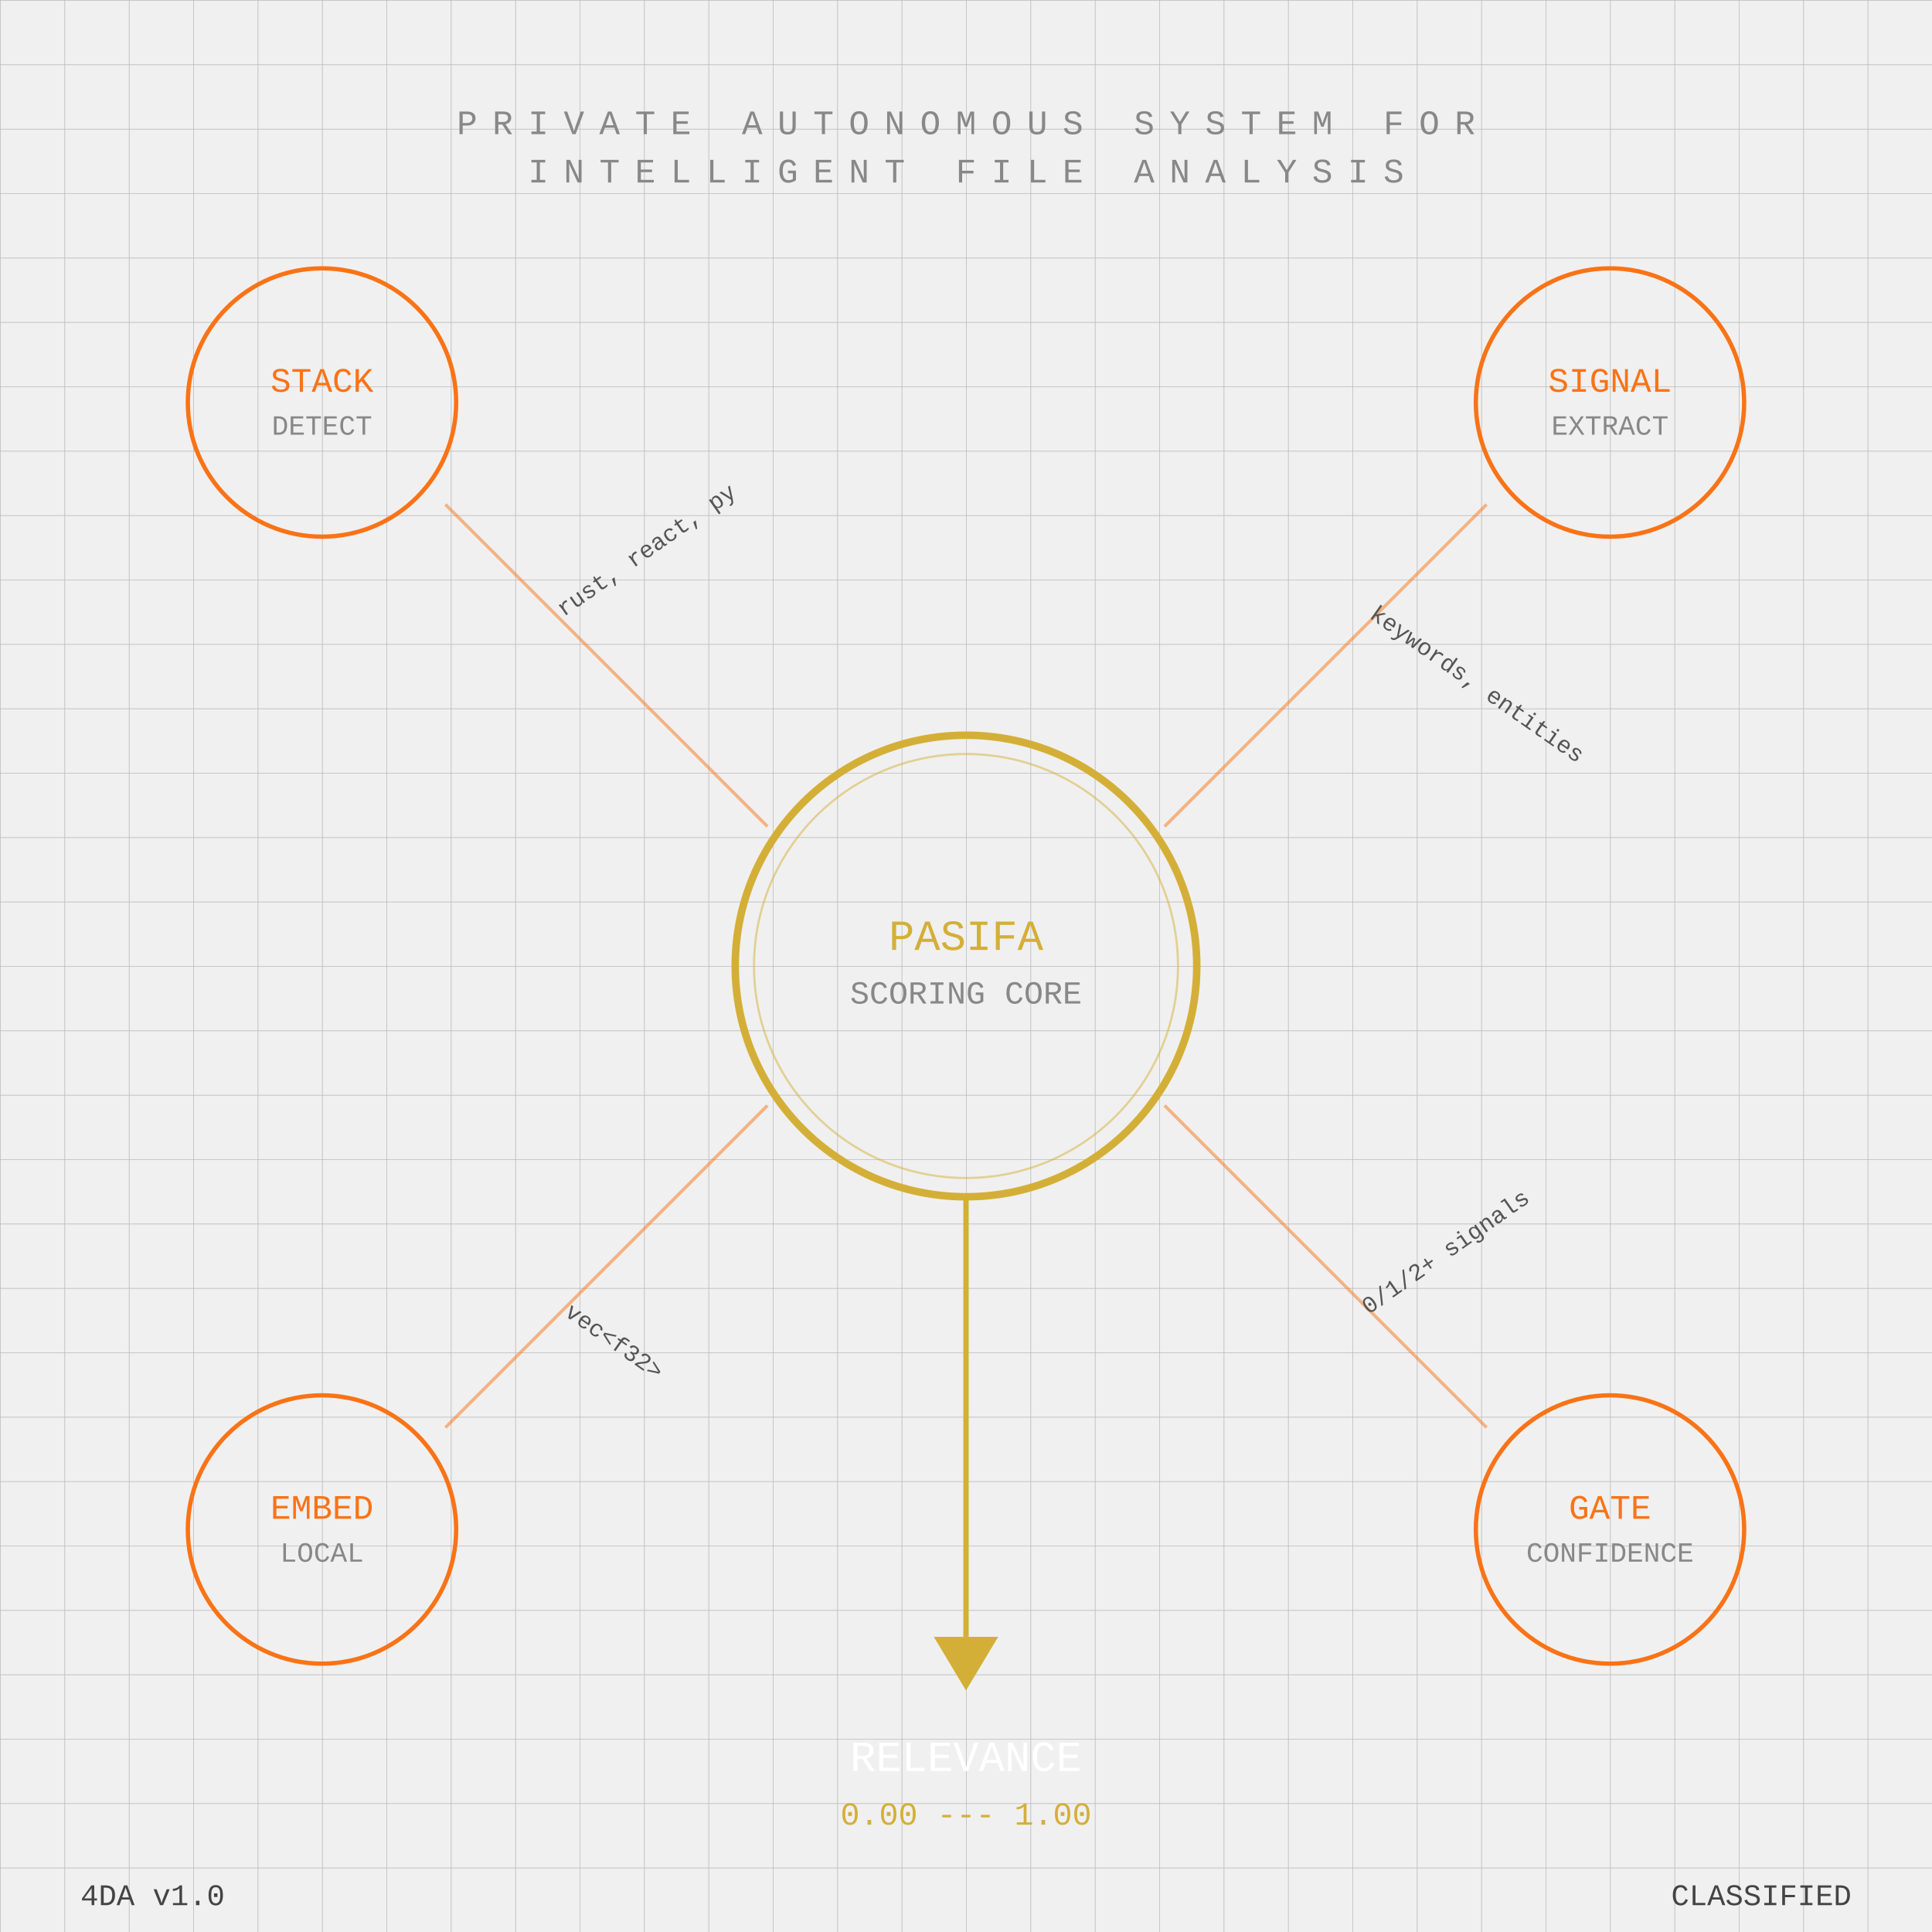
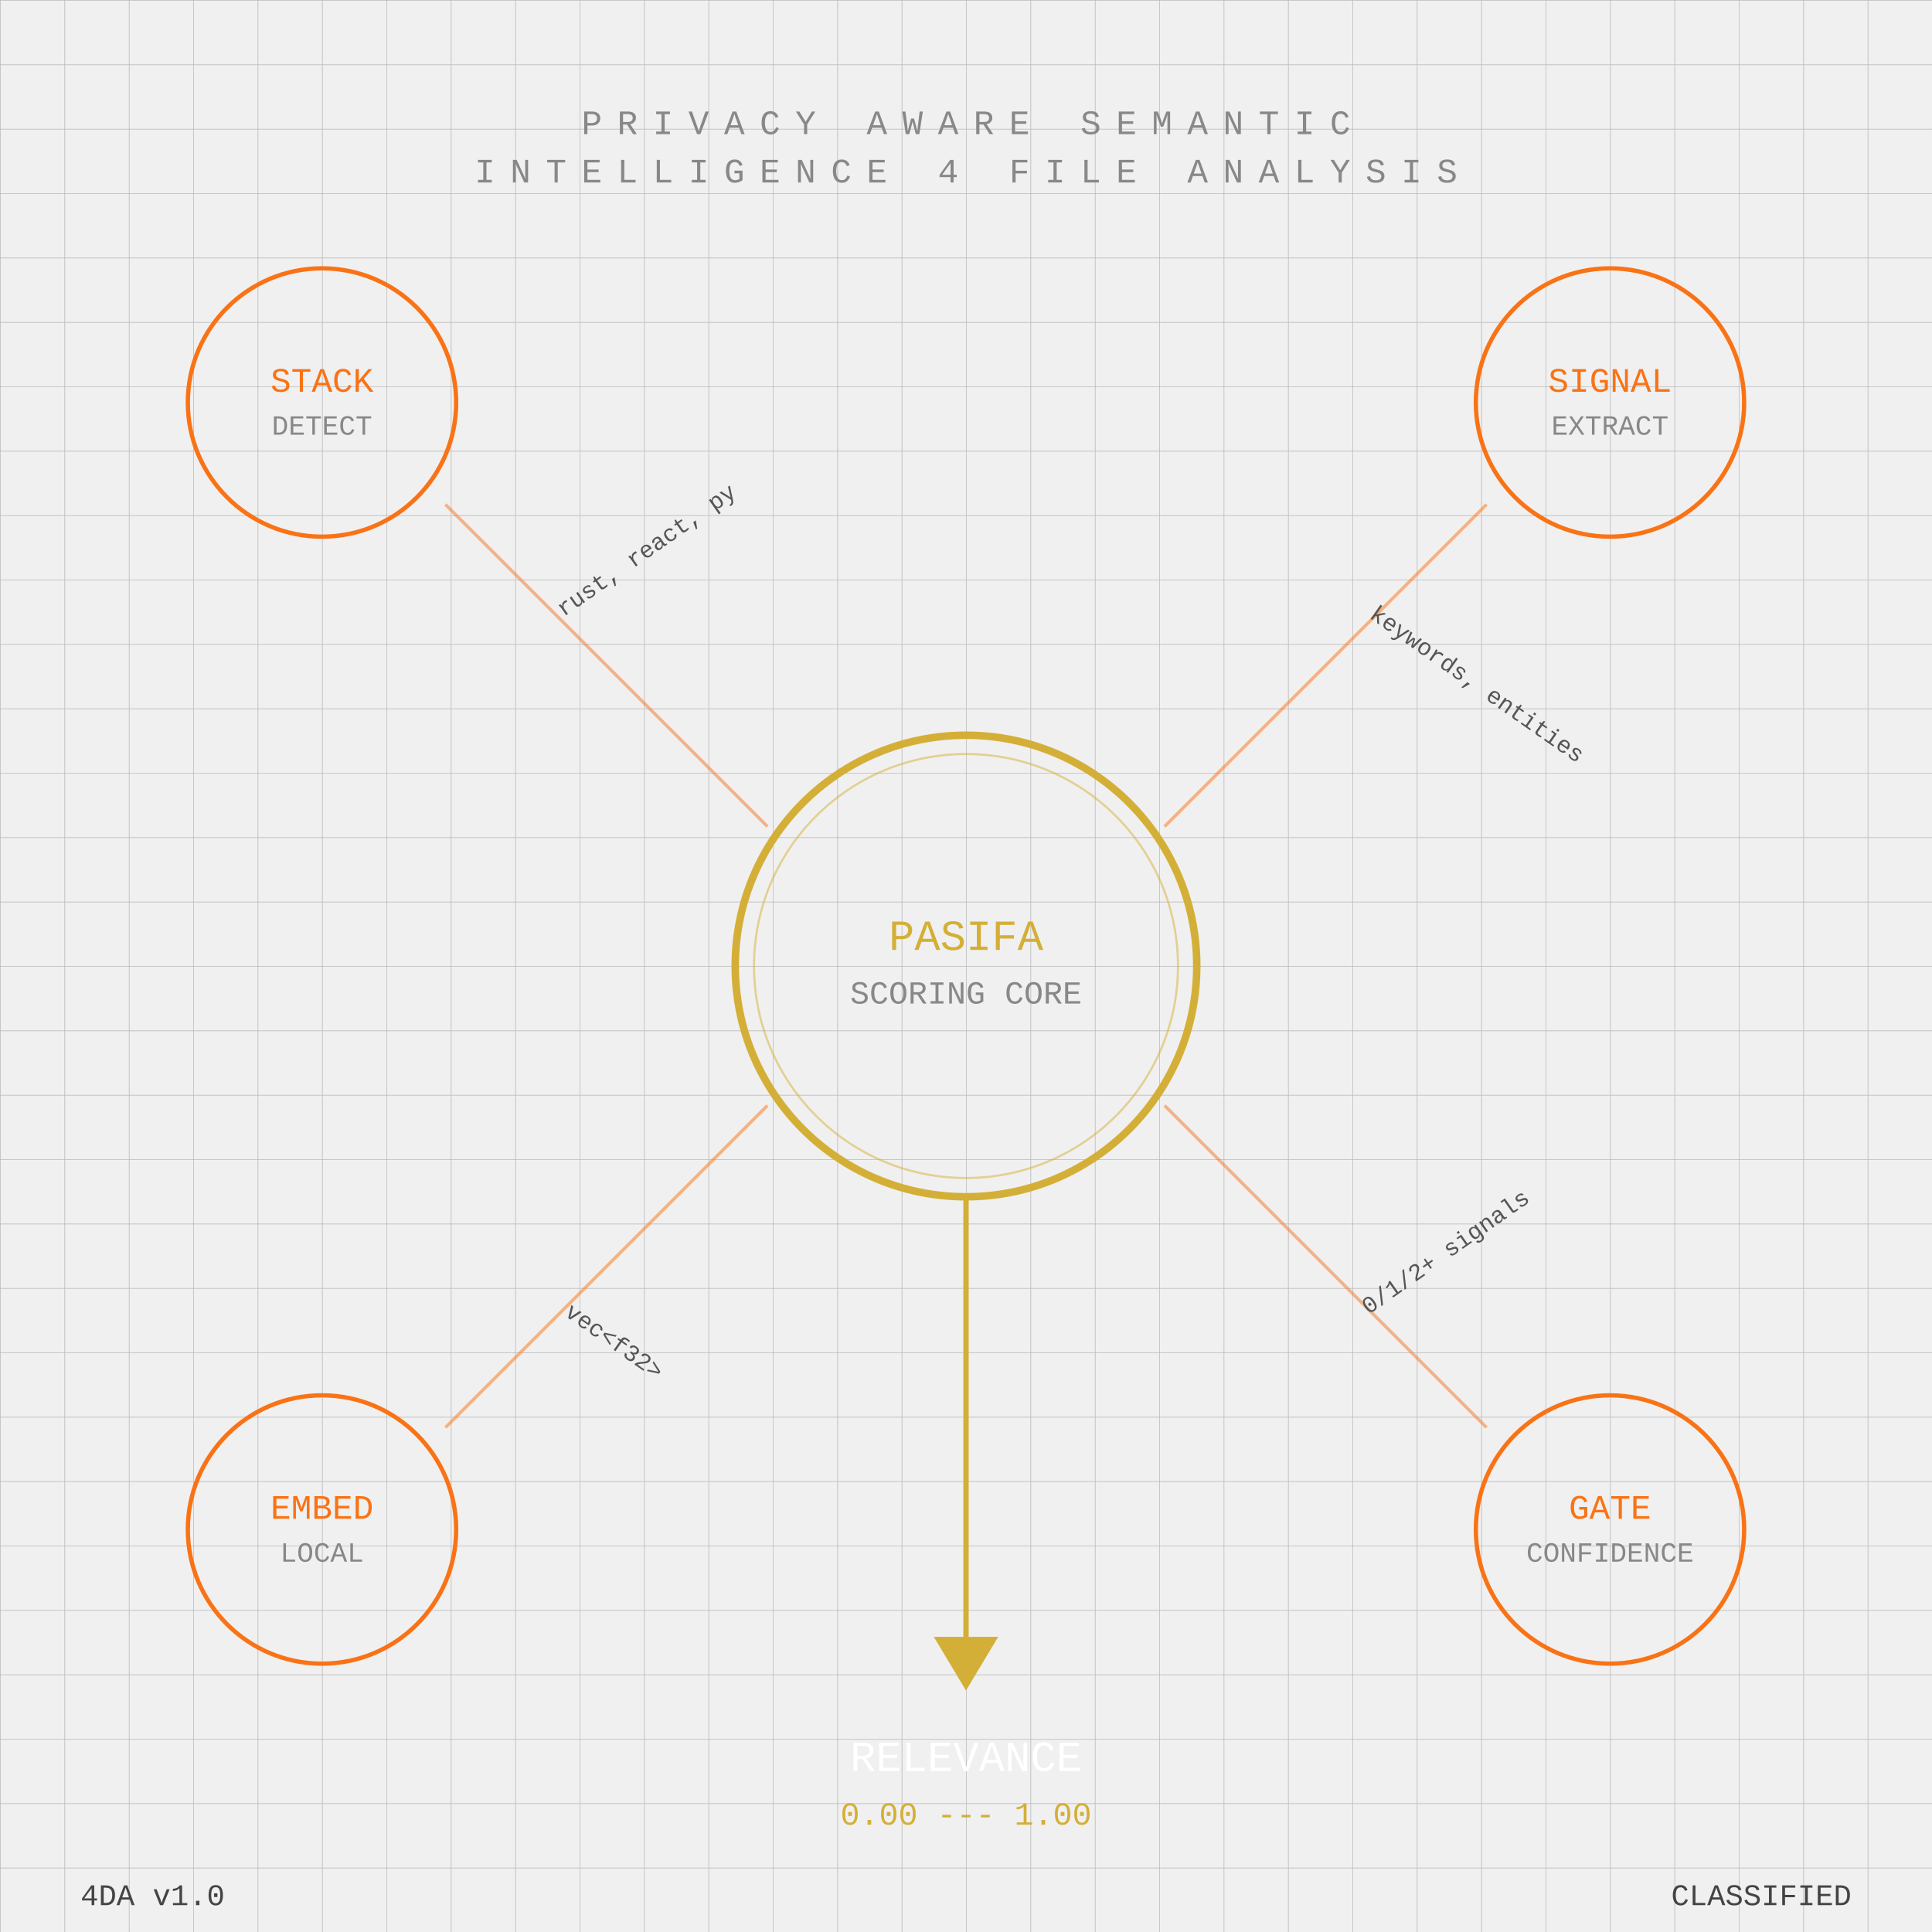
<svg xmlns="http://www.w3.org/2000/svg" viewBox="0 0 3600 3600" width="3600" height="3600">
  <defs>
    <pattern id="grid" width="120" height="120" patternUnits="userSpaceOnUse">
      <path d="M 120 0 L 0 0 0 120" fill="none" stroke="#2A2A2A" stroke-width="2" />
    </pattern>
  </defs>
  <rect width="3600" height="3600" fill="url(#grid)" opacity="0.3" />
-   <text x="1800" y="250" text-anchor="middle" font-family="'Courier New', monospace" font-size="64" letter-spacing="28" fill="#888888">PRIVATE AUTONOMOUS SYSTEM FOR</text>
-   <text x="1800" y="340" text-anchor="middle" font-family="'Courier New', monospace" font-size="64" letter-spacing="28" fill="#888888">INTELLIGENT FILE ANALYSIS</text>
+   <text x="1800" y="250" text-anchor="middle" font-family="'Courier New', monospace" font-size="64" letter-spacing="28" fill="#888888">PRIVACY AWARE SEMANTIC</text>
+   <text x="1800" y="340" text-anchor="middle" font-family="'Courier New', monospace" font-size="64" letter-spacing="28" fill="#888888">INTELLIGENCE 4 FILE ANALYSIS</text>
  <circle cx="1800" cy="1800" r="430" fill="none" stroke="#D4AF37" stroke-width="14" />
  <circle cx="1800" cy="1800" r="395" fill="none" stroke="#D4AF37" stroke-width="4" opacity="0.5" />
  <text x="1800" y="1770" text-anchor="middle" font-family="'Courier New', monospace" font-size="80" fill="#D4AF37">PASIFA</text>
  <text x="1800" y="1870" text-anchor="middle" font-family="'Courier New', monospace" font-size="60" fill="#888888">SCORING CORE</text>
  <circle cx="600" cy="750" r="250" fill="none" stroke="#F97316" stroke-width="8" />
  <text x="600" y="730" text-anchor="middle" font-family="'Courier New', monospace" font-size="64" fill="#F97316">STACK</text>
  <text x="600" y="810" text-anchor="middle" font-family="'Courier New', monospace" font-size="52" fill="#888888">DETECT</text>
  <line x1="830" y1="940" x2="1430" y2="1540" stroke="#F97316" stroke-width="6" opacity="0.5" />
  <text x="1050" y="1150" font-family="'Courier New', monospace" font-size="44" fill="#555555" transform="rotate(-35 1050 1150)">rust, react, py</text>
  <circle cx="3000" cy="750" r="250" fill="none" stroke="#F97316" stroke-width="8" />
  <text x="3000" y="730" text-anchor="middle" font-family="'Courier New', monospace" font-size="64" fill="#F97316">SIGNAL</text>
  <text x="3000" y="810" text-anchor="middle" font-family="'Courier New', monospace" font-size="52" fill="#888888">EXTRACT</text>
  <line x1="2770" y1="940" x2="2170" y2="1540" stroke="#F97316" stroke-width="6" opacity="0.5" />
  <text x="2550" y="1150" font-family="'Courier New', monospace" font-size="44" fill="#555555" transform="rotate(35 2550 1150)">keywords, entities</text>
  <circle cx="600" cy="2850" r="250" fill="none" stroke="#F97316" stroke-width="8" />
  <text x="600" y="2830" text-anchor="middle" font-family="'Courier New', monospace" font-size="64" fill="#F97316">EMBED</text>
  <text x="600" y="2910" text-anchor="middle" font-family="'Courier New', monospace" font-size="52" fill="#888888">LOCAL</text>
  <line x1="830" y1="2660" x2="1430" y2="2060" stroke="#F97316" stroke-width="6" opacity="0.5" />
  <text x="1050" y="2450" font-family="'Courier New', monospace" font-size="44" fill="#555555" transform="rotate(35 1050 2450)">vec&lt;f32&gt;</text>
  <circle cx="3000" cy="2850" r="250" fill="none" stroke="#F97316" stroke-width="8" />
  <text x="3000" y="2830" text-anchor="middle" font-family="'Courier New', monospace" font-size="64" fill="#F97316">GATE</text>
  <text x="3000" y="2910" text-anchor="middle" font-family="'Courier New', monospace" font-size="52" fill="#888888">CONFIDENCE</text>
  <line x1="2770" y1="2660" x2="2170" y2="2060" stroke="#F97316" stroke-width="6" opacity="0.5" />
  <text x="2550" y="2450" font-family="'Courier New', monospace" font-size="44" fill="#555555" transform="rotate(-35 2550 2450)">0/1/2+ signals</text>
  <line x1="1800" y1="2230" x2="1800" y2="3050" stroke="#D4AF37" stroke-width="10" />
  <polygon points="1740,3050 1800,3150 1860,3050" fill="#D4AF37" />
  <text x="1800" y="3300" text-anchor="middle" font-family="'Courier New', monospace" font-size="80" fill="#FFFFFF">RELEVANCE</text>
  <text x="1800" y="3400" text-anchor="middle" font-family="'Courier New', monospace" font-size="60" fill="#D4AF37">0.00 --- 1.00</text>
  <text x="150" y="3550" font-family="'Courier New', monospace" font-size="56" fill="#444444">4DA v1.0</text>
  <text x="3450" y="3550" text-anchor="end" font-family="'Courier New', monospace" font-size="56" fill="#444444">CLASSIFIED</text>
</svg>
